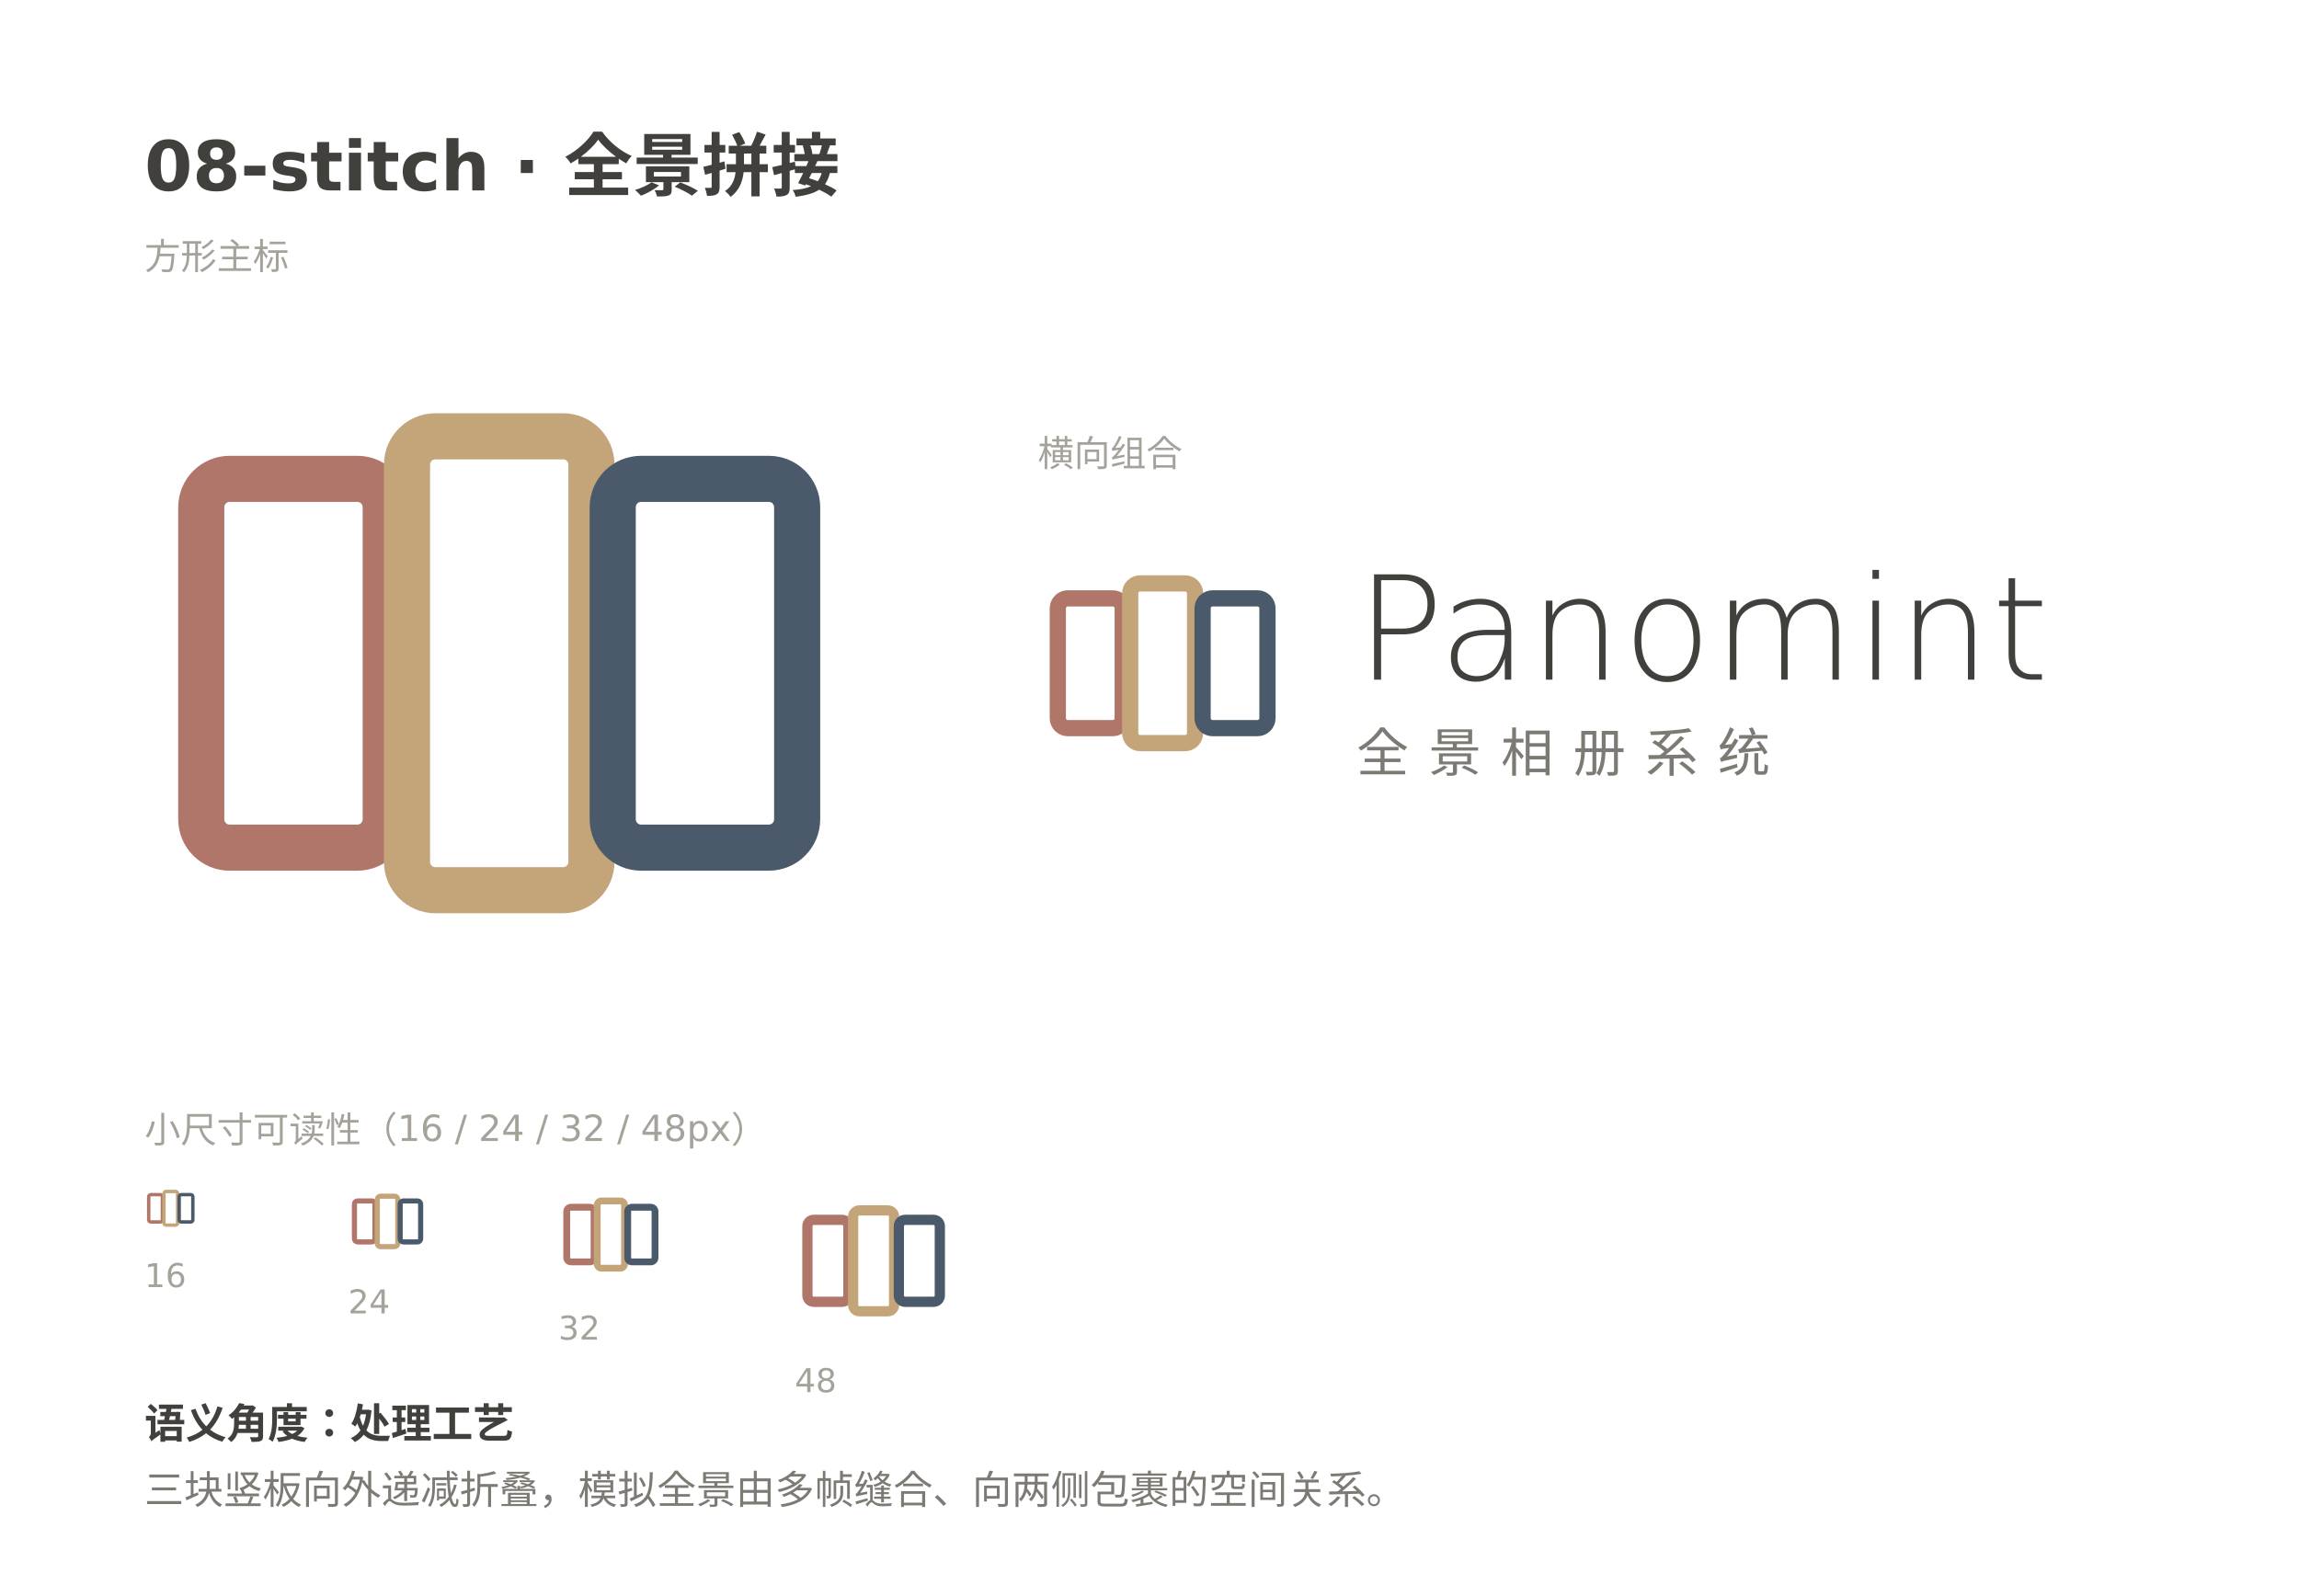
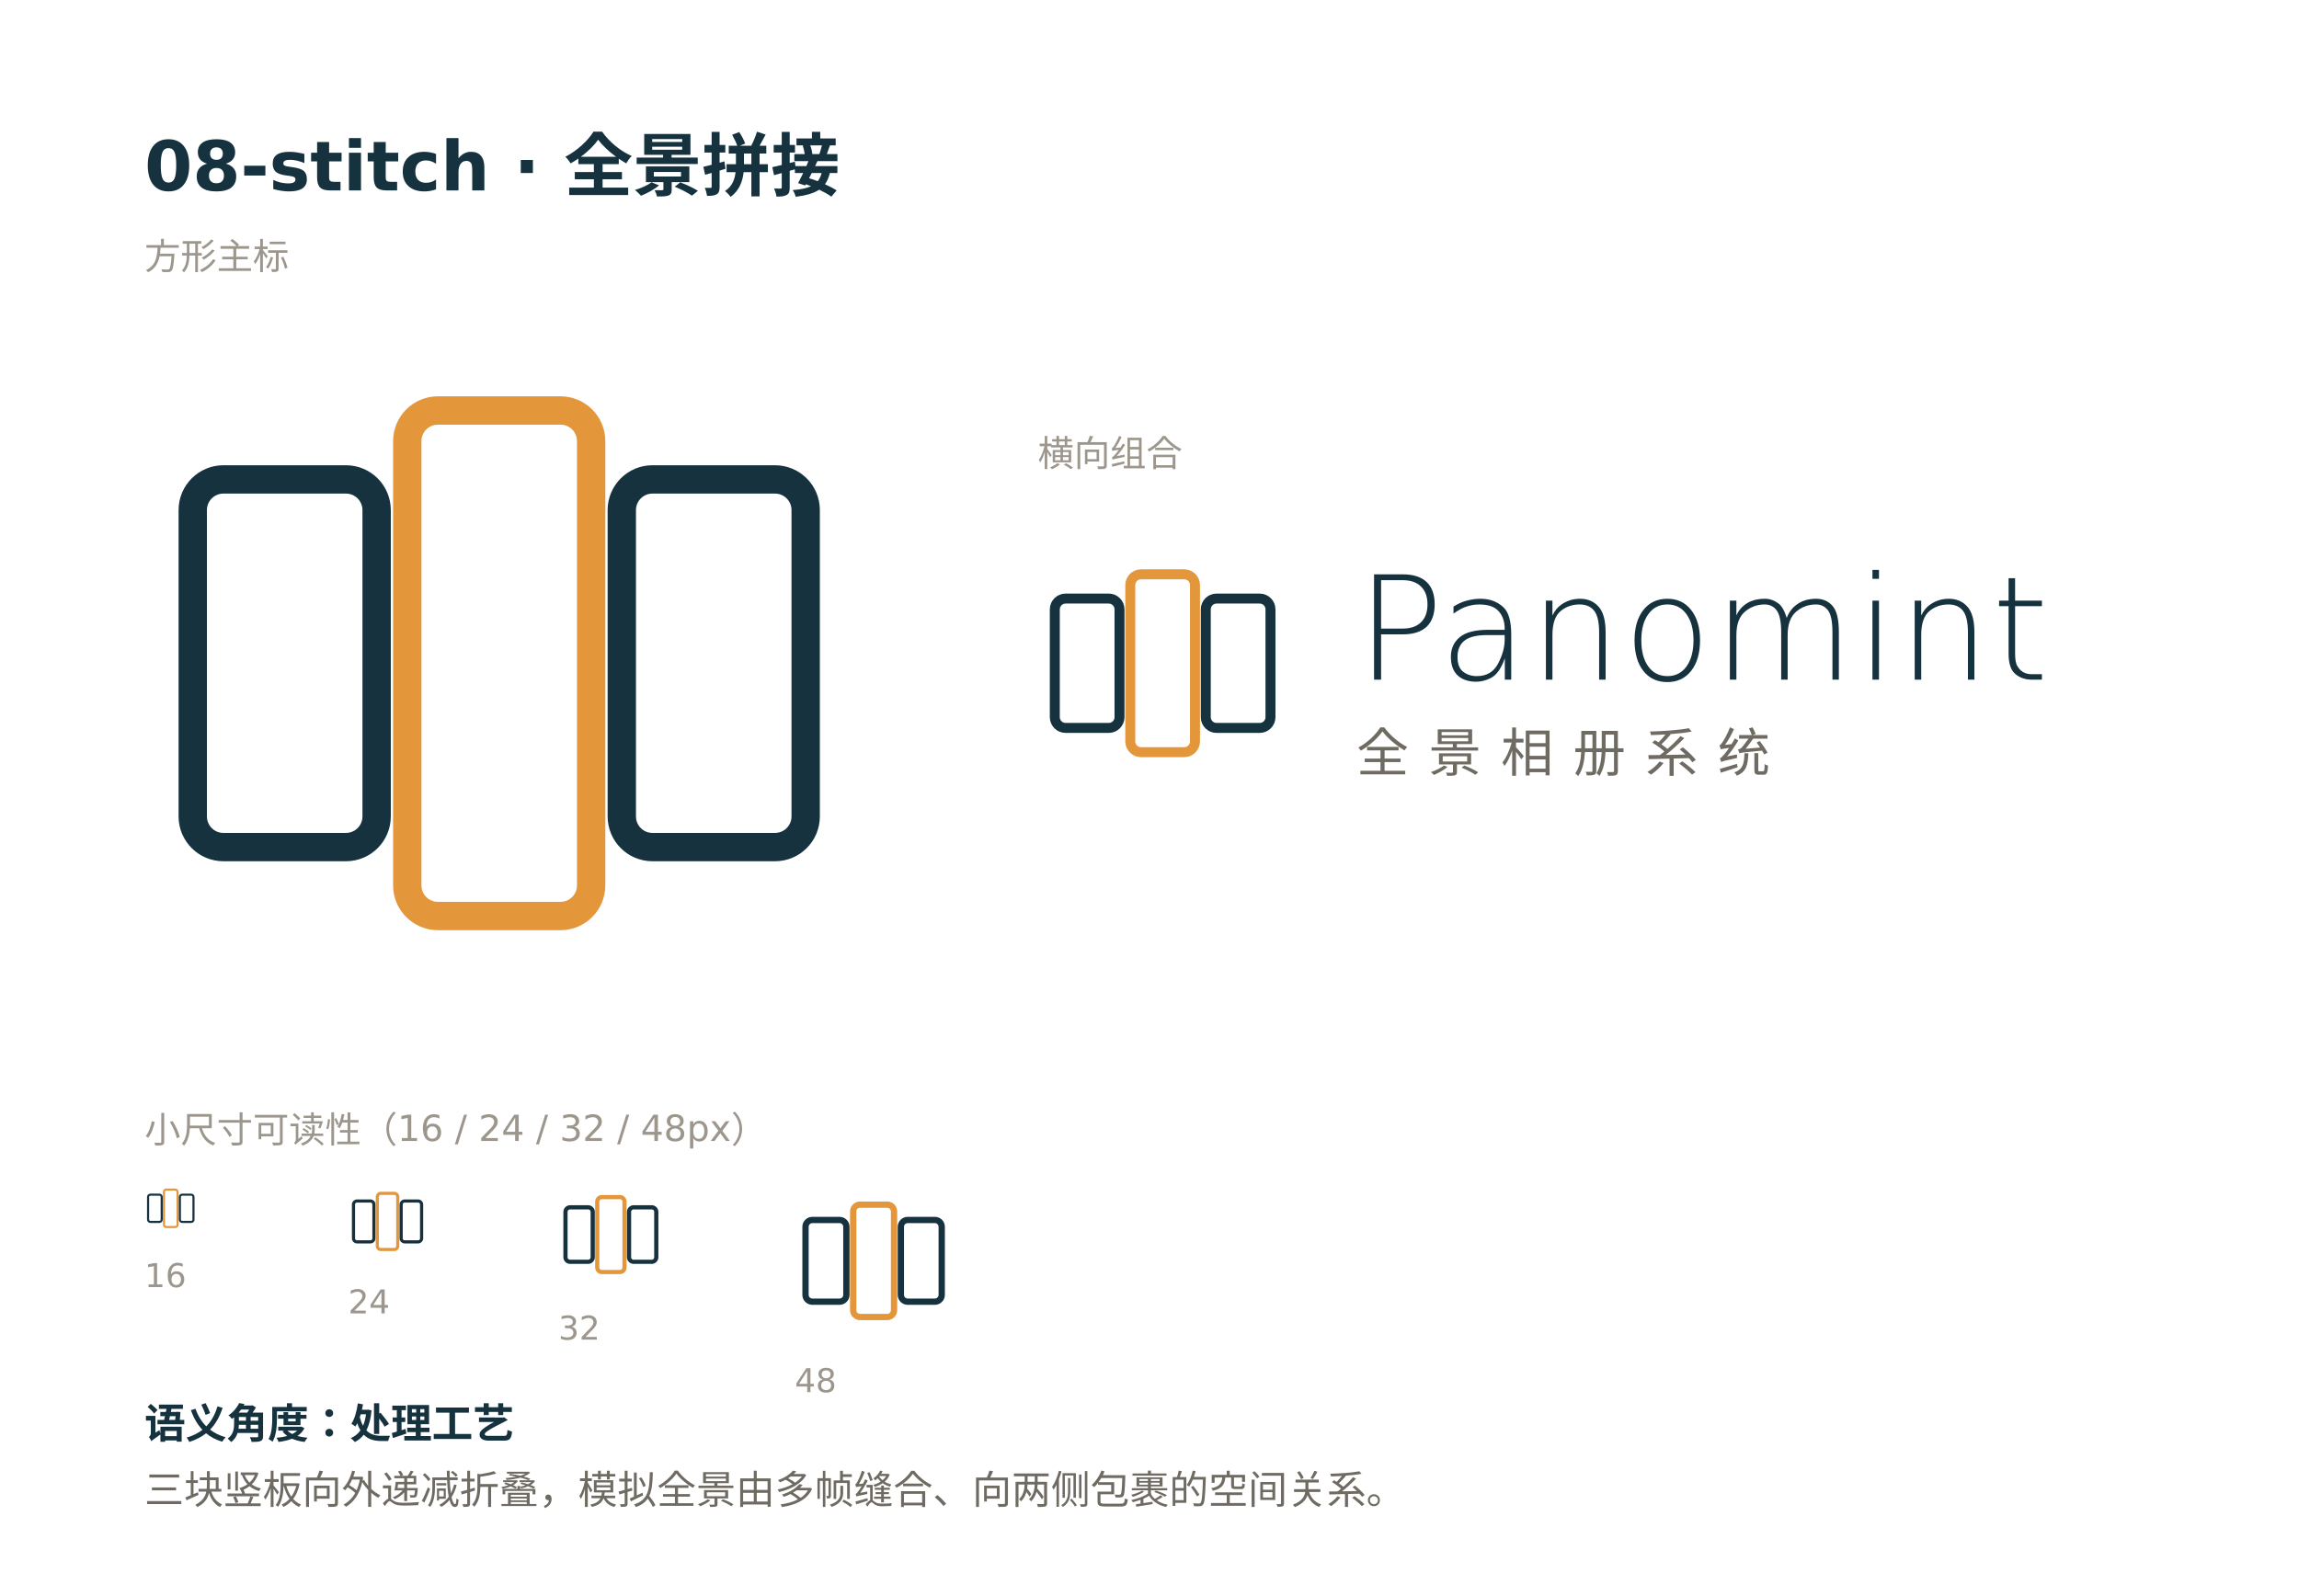
<svg xmlns="http://www.w3.org/2000/svg" width="700" height="486" viewBox="0 0 700 486">
-   <text x="44.0" y="58.0" font-family="&quot;Outfit&quot;,&quot;Segoe UI&quot;,&quot;Noto Sans SC&quot;,&quot;PingFang SC&quot;,&quot;Microsoft YaHei&quot;,&quot;DejaVu Sans&quot;,&quot;Liberation Sans&quot;,&quot;Helvetica Neue&quot;,sans-serif" font-size="21" font-weight="600" fill="#41403c" text-anchor="start">08-stitch  ·  全景拼接</text>
-   <text x="44.0" y="82.0" font-family="&quot;Outfit&quot;,&quot;Segoe UI&quot;,&quot;Noto Sans SC&quot;,&quot;PingFang SC&quot;,&quot;Microsoft YaHei&quot;,&quot;DejaVu Sans&quot;,&quot;Liberation Sans&quot;,&quot;Helvetica Neue&quot;,sans-serif" font-size="11" font-weight="400" fill="#a5a29a" text-anchor="start">方形主标</text>
+   <text x="44.0" y="58.0" font-family="&quot;Outfit&quot;,&quot;Segoe UI&quot;,&quot;Noto Sans SC&quot;,&quot;PingFang SC&quot;,&quot;Microsoft YaHei&quot;,&quot;DejaVu Sans&quot;,&quot;Liberation Sans&quot;,&quot;Helvetica Neue&quot;,sans-serif" font-size="21" font-weight="600" fill="#16323F" text-anchor="start">08-stitch  ·  全景拼接</text>
+   <text x="44.0" y="82.0" font-family="&quot;Outfit&quot;,&quot;Segoe UI&quot;,&quot;Noto Sans SC&quot;,&quot;PingFang SC&quot;,&quot;Microsoft YaHei&quot;,&quot;DejaVu Sans&quot;,&quot;Liberation Sans&quot;,&quot;Helvetica Neue&quot;,sans-serif" font-size="11" font-weight="400" fill="#9c968c" text-anchor="start">方形主标</text>
  <svg x="44" y="94" width="216" height="216" viewBox="0 0 100 100" fill="none">
-     <rect x="8" y="24" width="26" height="52" rx="4" fill="none" stroke="#b0766a" stroke-width="6.5" stroke-linecap="round" stroke-linejoin="round" />
-     <rect x="37" y="18" width="26" height="64" rx="4" fill="none" stroke="#c4a57a" stroke-width="6.5" stroke-linecap="round" stroke-linejoin="round" />
-     <rect x="66" y="24" width="26" height="52" rx="4" fill="none" stroke="#4a5a6a" stroke-width="6.5" stroke-linecap="round" stroke-linejoin="round" />
+     <g transform="translate(50 50) scale(1.08) translate(-50 -50)">
+       <rect x="10" y="26" width="24" height="48" rx="4" fill="none" stroke="#16323F" stroke-width="3.7" stroke-linecap="round" stroke-linejoin="round" />
+       <rect x="38" y="17" width="24" height="66" rx="4" fill="none" stroke="#E4963A" stroke-width="3.7" stroke-linecap="round" stroke-linejoin="round" />
+       <rect x="66" y="26" width="24" height="48" rx="4" fill="none" stroke="#16323F" stroke-width="3.7" stroke-linecap="round" stroke-linejoin="round" />
+     </g>
  </svg>
-   <text x="316.0" y="142.0" font-family="&quot;Outfit&quot;,&quot;Segoe UI&quot;,&quot;Noto Sans SC&quot;,&quot;PingFang SC&quot;,&quot;Microsoft YaHei&quot;,&quot;DejaVu Sans&quot;,&quot;Liberation Sans&quot;,&quot;Helvetica Neue&quot;,sans-serif" font-size="11" font-weight="400" fill="#a5a29a" text-anchor="start">横向组合</text>
+   <text x="316.0" y="142.0" font-family="&quot;Outfit&quot;,&quot;Segoe UI&quot;,&quot;Noto Sans SC&quot;,&quot;PingFang SC&quot;,&quot;Microsoft YaHei&quot;,&quot;DejaVu Sans&quot;,&quot;Liberation Sans&quot;,&quot;Helvetica Neue&quot;,sans-serif" font-size="11" font-weight="400" fill="#9c968c" text-anchor="start">横向组合</text>
  <svg x="316" y="154" width="340" height="96" viewBox="0 0 340 96">
    <svg x="0" y="10" width="76" height="76" viewBox="0 0 100 100">
-       <rect x="8" y="24" width="26" height="52" rx="4" fill="none" stroke="#b0766a" stroke-width="6.5" stroke-linecap="round" stroke-linejoin="round" />
-       <rect x="37" y="18" width="26" height="64" rx="4" fill="none" stroke="#c4a57a" stroke-width="6.5" stroke-linecap="round" stroke-linejoin="round" />
-       <rect x="66" y="24" width="26" height="52" rx="4" fill="none" stroke="#4a5a6a" stroke-width="6.5" stroke-linecap="round" stroke-linejoin="round" />
+       <g transform="translate(50 50) scale(1.08) translate(-50 -50)">
+         <rect x="10" y="26" width="24" height="48" rx="4" fill="none" stroke="#16323F" stroke-width="3.7" stroke-linecap="round" stroke-linejoin="round" />
+         <rect x="38" y="17" width="24" height="66" rx="4" fill="none" stroke="#E4963A" stroke-width="3.7" stroke-linecap="round" stroke-linejoin="round" />
+         <rect x="66" y="26" width="24" height="48" rx="4" fill="none" stroke="#16323F" stroke-width="3.7" stroke-linecap="round" stroke-linejoin="round" />
+       </g>
    </svg>
-     <text x="97.0" y="53.0" font-family="&quot;Outfit&quot;,&quot;Segoe UI&quot;,&quot;Noto Sans SC&quot;,&quot;PingFang SC&quot;,&quot;Microsoft YaHei&quot;,&quot;DejaVu Sans&quot;,&quot;Liberation Sans&quot;,&quot;Helvetica Neue&quot;,sans-serif" font-size="44" font-weight="300" fill="#41403c" text-anchor="start" letter-spacing="0.6">Panomint</text>
-     <text x="97.0" y="81.0" font-family="&quot;Outfit&quot;,&quot;Segoe UI&quot;,&quot;Noto Sans SC&quot;,&quot;PingFang SC&quot;,&quot;Microsoft YaHei&quot;,&quot;DejaVu Sans&quot;,&quot;Liberation Sans&quot;,&quot;Helvetica Neue&quot;,sans-serif" font-size="16" font-weight="300" fill="#7d7a73" text-anchor="start" letter-spacing="6">全景相册系统</text>
+     <text x="97.0" y="53.0" font-family="&quot;Outfit&quot;,&quot;Segoe UI&quot;,&quot;Noto Sans SC&quot;,&quot;PingFang SC&quot;,&quot;Microsoft YaHei&quot;,&quot;DejaVu Sans&quot;,&quot;Liberation Sans&quot;,&quot;Helvetica Neue&quot;,sans-serif" font-size="44" font-weight="300" fill="#16323F" text-anchor="start" letter-spacing="0.6">Panomint</text>
+     <text x="97.0" y="81.0" font-family="&quot;Outfit&quot;,&quot;Segoe UI&quot;,&quot;Noto Sans SC&quot;,&quot;PingFang SC&quot;,&quot;Microsoft YaHei&quot;,&quot;DejaVu Sans&quot;,&quot;Liberation Sans&quot;,&quot;Helvetica Neue&quot;,sans-serif" font-size="16" font-weight="300" fill="#6f6a62" text-anchor="start" letter-spacing="6">全景相册系统</text>
  </svg>
-   <text x="44.0" y="348.0" font-family="&quot;Outfit&quot;,&quot;Segoe UI&quot;,&quot;Noto Sans SC&quot;,&quot;PingFang SC&quot;,&quot;Microsoft YaHei&quot;,&quot;DejaVu Sans&quot;,&quot;Liberation Sans&quot;,&quot;Helvetica Neue&quot;,sans-serif" font-size="11" font-weight="400" fill="#a5a29a" text-anchor="start">小尺寸可读性（16 / 24 / 32 / 48px）</text>
+   <text x="44.0" y="348.0" font-family="&quot;Outfit&quot;,&quot;Segoe UI&quot;,&quot;Noto Sans SC&quot;,&quot;PingFang SC&quot;,&quot;Microsoft YaHei&quot;,&quot;DejaVu Sans&quot;,&quot;Liberation Sans&quot;,&quot;Helvetica Neue&quot;,sans-serif" font-size="11" font-weight="400" fill="#9c968c" text-anchor="start">小尺寸可读性（16 / 24 / 32 / 48px）</text>
  <svg x="44" y="360" width="16" height="16" viewBox="0 0 100 100" fill="none">
-     <rect x="8" y="24" width="26" height="52" rx="4" fill="none" stroke="#b0766a" stroke-width="6.5" stroke-linecap="round" stroke-linejoin="round" />
-     <rect x="37" y="18" width="26" height="64" rx="4" fill="none" stroke="#c4a57a" stroke-width="6.5" stroke-linecap="round" stroke-linejoin="round" />
-     <rect x="66" y="24" width="26" height="52" rx="4" fill="none" stroke="#4a5a6a" stroke-width="6.5" stroke-linecap="round" stroke-linejoin="round" />
+     <g transform="translate(50 50) scale(1.08) translate(-50 -50)">
+       <rect x="10" y="26" width="24" height="48" rx="4" fill="none" stroke="#16323F" stroke-width="3.7" stroke-linecap="round" stroke-linejoin="round" />
+       <rect x="38" y="17" width="24" height="66" rx="4" fill="none" stroke="#E4963A" stroke-width="3.7" stroke-linecap="round" stroke-linejoin="round" />
+       <rect x="66" y="26" width="24" height="48" rx="4" fill="none" stroke="#16323F" stroke-width="3.7" stroke-linecap="round" stroke-linejoin="round" />
+     </g>
  </svg>
-   <text x="44.0" y="392.0" font-family="&quot;Outfit&quot;,&quot;Segoe UI&quot;,&quot;Noto Sans SC&quot;,&quot;PingFang SC&quot;,&quot;Microsoft YaHei&quot;,&quot;DejaVu Sans&quot;,&quot;Liberation Sans&quot;,&quot;Helvetica Neue&quot;,sans-serif" font-size="10" font-weight="400" fill="#a5a29a" text-anchor="start">16</text>
+   <text x="44.0" y="392.0" font-family="&quot;Outfit&quot;,&quot;Segoe UI&quot;,&quot;Noto Sans SC&quot;,&quot;PingFang SC&quot;,&quot;Microsoft YaHei&quot;,&quot;DejaVu Sans&quot;,&quot;Liberation Sans&quot;,&quot;Helvetica Neue&quot;,sans-serif" font-size="10" font-weight="400" fill="#9c968c" text-anchor="start">16</text>
  <svg x="106" y="360" width="24" height="24" viewBox="0 0 100 100" fill="none">
-     <rect x="8" y="24" width="26" height="52" rx="4" fill="none" stroke="#b0766a" stroke-width="6.5" stroke-linecap="round" stroke-linejoin="round" />
-     <rect x="37" y="18" width="26" height="64" rx="4" fill="none" stroke="#c4a57a" stroke-width="6.5" stroke-linecap="round" stroke-linejoin="round" />
-     <rect x="66" y="24" width="26" height="52" rx="4" fill="none" stroke="#4a5a6a" stroke-width="6.5" stroke-linecap="round" stroke-linejoin="round" />
+     <g transform="translate(50 50) scale(1.08) translate(-50 -50)">
+       <rect x="10" y="26" width="24" height="48" rx="4" fill="none" stroke="#16323F" stroke-width="3.7" stroke-linecap="round" stroke-linejoin="round" />
+       <rect x="38" y="17" width="24" height="66" rx="4" fill="none" stroke="#E4963A" stroke-width="3.7" stroke-linecap="round" stroke-linejoin="round" />
+       <rect x="66" y="26" width="24" height="48" rx="4" fill="none" stroke="#16323F" stroke-width="3.7" stroke-linecap="round" stroke-linejoin="round" />
+     </g>
  </svg>
-   <text x="106.0" y="400.0" font-family="&quot;Outfit&quot;,&quot;Segoe UI&quot;,&quot;Noto Sans SC&quot;,&quot;PingFang SC&quot;,&quot;Microsoft YaHei&quot;,&quot;DejaVu Sans&quot;,&quot;Liberation Sans&quot;,&quot;Helvetica Neue&quot;,sans-serif" font-size="10" font-weight="400" fill="#a5a29a" text-anchor="start">24</text>
+   <text x="106.0" y="400.0" font-family="&quot;Outfit&quot;,&quot;Segoe UI&quot;,&quot;Noto Sans SC&quot;,&quot;PingFang SC&quot;,&quot;Microsoft YaHei&quot;,&quot;DejaVu Sans&quot;,&quot;Liberation Sans&quot;,&quot;Helvetica Neue&quot;,sans-serif" font-size="10" font-weight="400" fill="#9c968c" text-anchor="start">24</text>
  <svg x="170" y="360" width="32" height="32" viewBox="0 0 100 100" fill="none">
-     <rect x="8" y="24" width="26" height="52" rx="4" fill="none" stroke="#b0766a" stroke-width="6.5" stroke-linecap="round" stroke-linejoin="round" />
-     <rect x="37" y="18" width="26" height="64" rx="4" fill="none" stroke="#c4a57a" stroke-width="6.5" stroke-linecap="round" stroke-linejoin="round" />
-     <rect x="66" y="24" width="26" height="52" rx="4" fill="none" stroke="#4a5a6a" stroke-width="6.5" stroke-linecap="round" stroke-linejoin="round" />
+     <g transform="translate(50 50) scale(1.08) translate(-50 -50)">
+       <rect x="10" y="26" width="24" height="48" rx="4" fill="none" stroke="#16323F" stroke-width="3.7" stroke-linecap="round" stroke-linejoin="round" />
+       <rect x="38" y="17" width="24" height="66" rx="4" fill="none" stroke="#E4963A" stroke-width="3.7" stroke-linecap="round" stroke-linejoin="round" />
+       <rect x="66" y="26" width="24" height="48" rx="4" fill="none" stroke="#16323F" stroke-width="3.7" stroke-linecap="round" stroke-linejoin="round" />
+     </g>
  </svg>
-   <text x="170.0" y="408.0" font-family="&quot;Outfit&quot;,&quot;Segoe UI&quot;,&quot;Noto Sans SC&quot;,&quot;PingFang SC&quot;,&quot;Microsoft YaHei&quot;,&quot;DejaVu Sans&quot;,&quot;Liberation Sans&quot;,&quot;Helvetica Neue&quot;,sans-serif" font-size="10" font-weight="400" fill="#a5a29a" text-anchor="start">32</text>
+   <text x="170.0" y="408.0" font-family="&quot;Outfit&quot;,&quot;Segoe UI&quot;,&quot;Noto Sans SC&quot;,&quot;PingFang SC&quot;,&quot;Microsoft YaHei&quot;,&quot;DejaVu Sans&quot;,&quot;Liberation Sans&quot;,&quot;Helvetica Neue&quot;,sans-serif" font-size="10" font-weight="400" fill="#9c968c" text-anchor="start">32</text>
  <svg x="242" y="360" width="48" height="48" viewBox="0 0 100 100" fill="none">
-     <rect x="8" y="24" width="26" height="52" rx="4" fill="none" stroke="#b0766a" stroke-width="6.5" stroke-linecap="round" stroke-linejoin="round" />
-     <rect x="37" y="18" width="26" height="64" rx="4" fill="none" stroke="#c4a57a" stroke-width="6.5" stroke-linecap="round" stroke-linejoin="round" />
-     <rect x="66" y="24" width="26" height="52" rx="4" fill="none" stroke="#4a5a6a" stroke-width="6.5" stroke-linecap="round" stroke-linejoin="round" />
+     <g transform="translate(50 50) scale(1.08) translate(-50 -50)">
+       <rect x="10" y="26" width="24" height="48" rx="4" fill="none" stroke="#16323F" stroke-width="3.7" stroke-linecap="round" stroke-linejoin="round" />
+       <rect x="38" y="17" width="24" height="66" rx="4" fill="none" stroke="#E4963A" stroke-width="3.7" stroke-linecap="round" stroke-linejoin="round" />
+       <rect x="66" y="26" width="24" height="48" rx="4" fill="none" stroke="#16323F" stroke-width="3.7" stroke-linecap="round" stroke-linejoin="round" />
+     </g>
  </svg>
-   <text x="242.0" y="424.0" font-family="&quot;Outfit&quot;,&quot;Segoe UI&quot;,&quot;Noto Sans SC&quot;,&quot;PingFang SC&quot;,&quot;Microsoft YaHei&quot;,&quot;DejaVu Sans&quot;,&quot;Liberation Sans&quot;,&quot;Helvetica Neue&quot;,sans-serif" font-size="10" font-weight="400" fill="#a5a29a" text-anchor="start">48</text>
-   <text x="44.0" y="438.0" font-family="&quot;Outfit&quot;,&quot;Segoe UI&quot;,&quot;Noto Sans SC&quot;,&quot;PingFang SC&quot;,&quot;Microsoft YaHei&quot;,&quot;DejaVu Sans&quot;,&quot;Liberation Sans&quot;,&quot;Helvetica Neue&quot;,sans-serif" font-size="12.5" font-weight="600" fill="#41403c" text-anchor="start">语义角度：处理工艺</text>
-   <text x="44.0" y="458.0" font-family="&quot;Outfit&quot;,&quot;Segoe UI&quot;,&quot;Noto Sans SC&quot;,&quot;PingFang SC&quot;,&quot;Microsoft YaHei&quot;,&quot;DejaVu Sans&quot;,&quot;Liberation Sans&quot;,&quot;Helvetica Neue&quot;,sans-serif" font-size="12" font-weight="400" fill="#7d7a73" text-anchor="start">三块竖板向外递减折叠，模拟全景由多帧缝合、向两侧包裹的空间关系。</text>
-   <text x="44.0" y="475.0" font-family="&quot;Outfit&quot;,&quot;Segoe UI&quot;,&quot;Noto Sans SC&quot;,&quot;PingFang SC&quot;,&quot;Microsoft YaHei&quot;,&quot;DejaVu Sans&quot;,&quot;Liberation Sans&quot;,&quot;Helvetica Neue&quot;,sans-serif" font-size="12" font-weight="400" fill="#7d7a73" text-anchor="start" />
+   <text x="242.0" y="424.0" font-family="&quot;Outfit&quot;,&quot;Segoe UI&quot;,&quot;Noto Sans SC&quot;,&quot;PingFang SC&quot;,&quot;Microsoft YaHei&quot;,&quot;DejaVu Sans&quot;,&quot;Liberation Sans&quot;,&quot;Helvetica Neue&quot;,sans-serif" font-size="10" font-weight="400" fill="#9c968c" text-anchor="start">48</text>
+   <text x="44.0" y="438.0" font-family="&quot;Outfit&quot;,&quot;Segoe UI&quot;,&quot;Noto Sans SC&quot;,&quot;PingFang SC&quot;,&quot;Microsoft YaHei&quot;,&quot;DejaVu Sans&quot;,&quot;Liberation Sans&quot;,&quot;Helvetica Neue&quot;,sans-serif" font-size="12.5" font-weight="600" fill="#16323F" text-anchor="start">语义角度：处理工艺</text>
+   <text x="44.0" y="458.0" font-family="&quot;Outfit&quot;,&quot;Segoe UI&quot;,&quot;Noto Sans SC&quot;,&quot;PingFang SC&quot;,&quot;Microsoft YaHei&quot;,&quot;DejaVu Sans&quot;,&quot;Liberation Sans&quot;,&quot;Helvetica Neue&quot;,sans-serif" font-size="12" font-weight="400" fill="#6f6a62" text-anchor="start">三块竖板向外递减折叠，模拟全景由多帧缝合、向两侧包裹的空间关系。</text>
+   <text x="44.0" y="475.0" font-family="&quot;Outfit&quot;,&quot;Segoe UI&quot;,&quot;Noto Sans SC&quot;,&quot;PingFang SC&quot;,&quot;Microsoft YaHei&quot;,&quot;DejaVu Sans&quot;,&quot;Liberation Sans&quot;,&quot;Helvetica Neue&quot;,sans-serif" font-size="12" font-weight="400" fill="#6f6a62" text-anchor="start" />
</svg>
